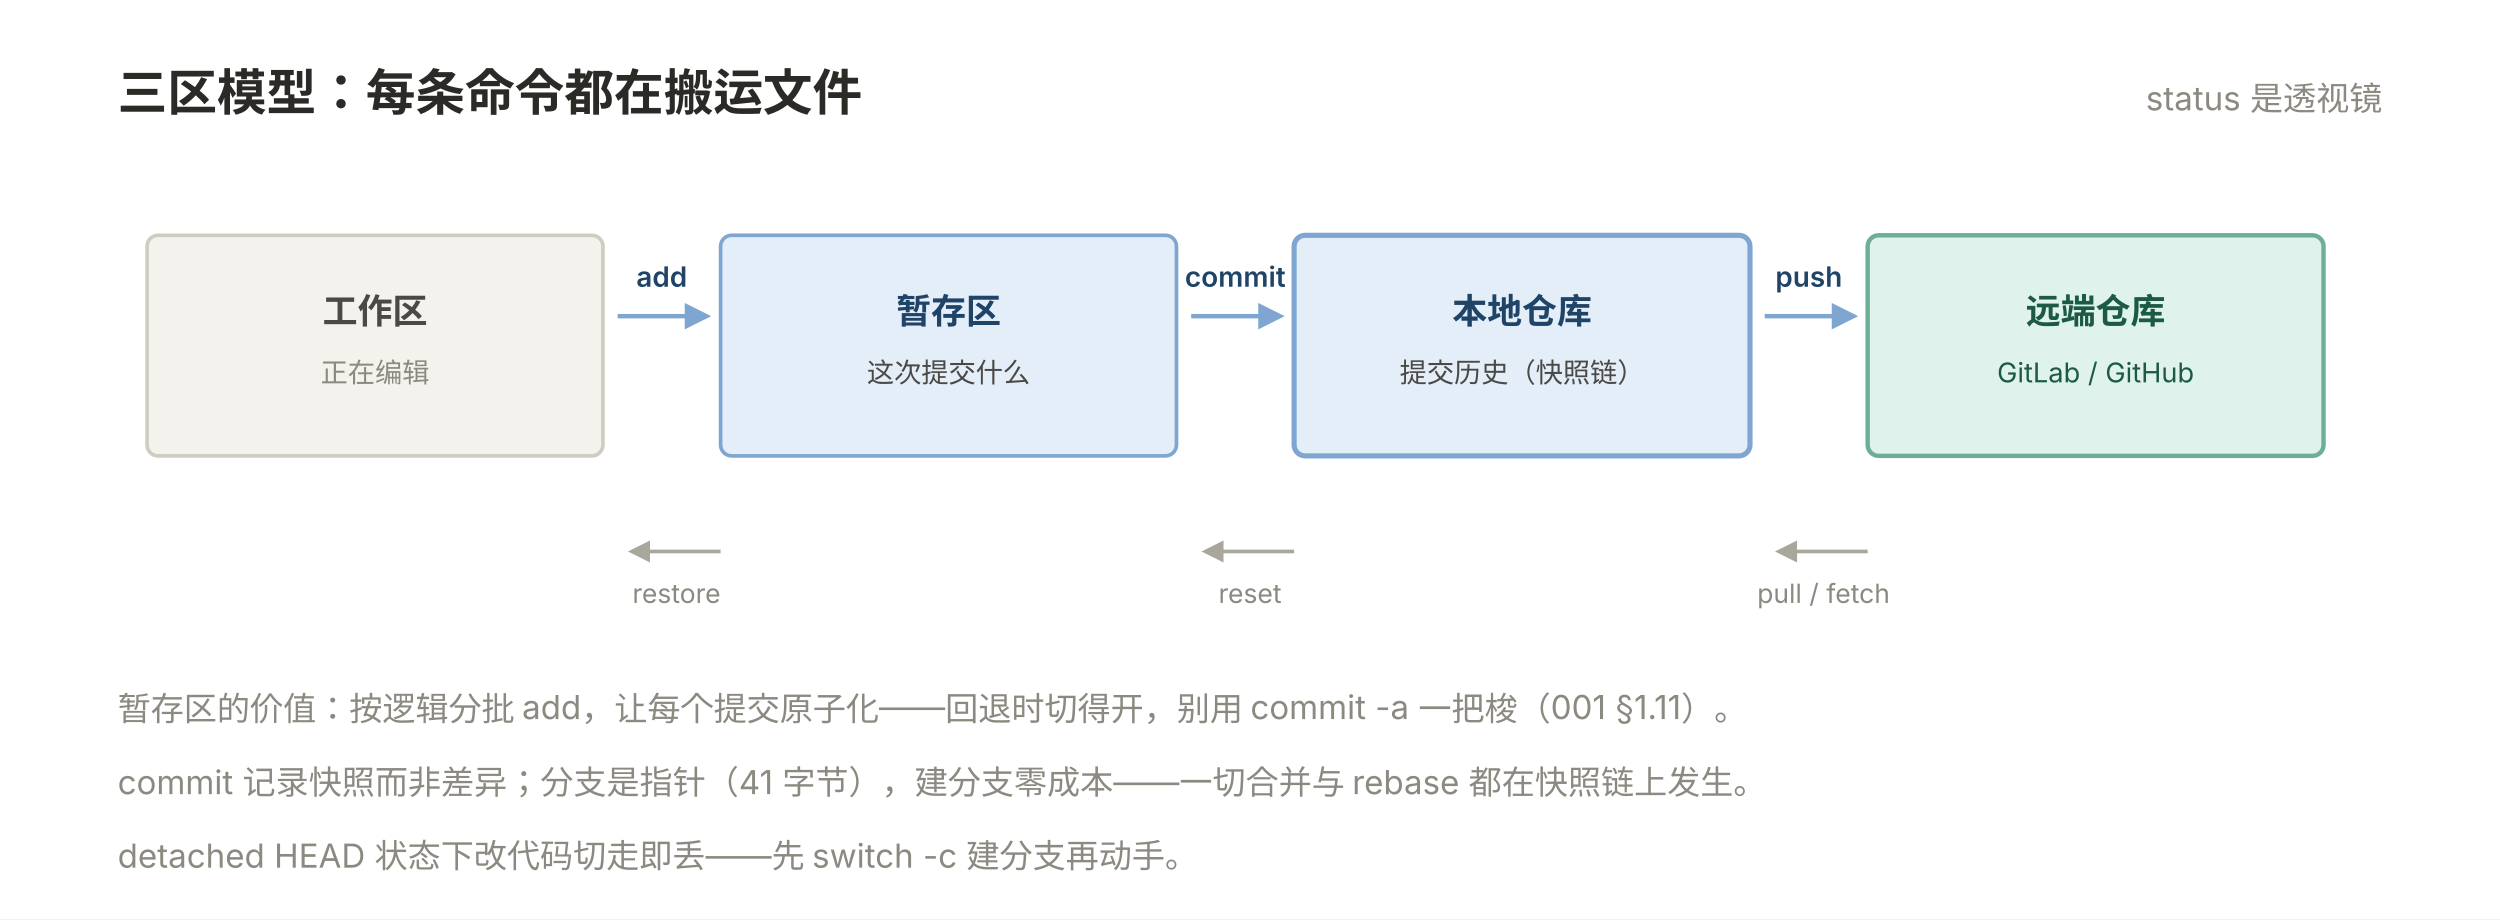
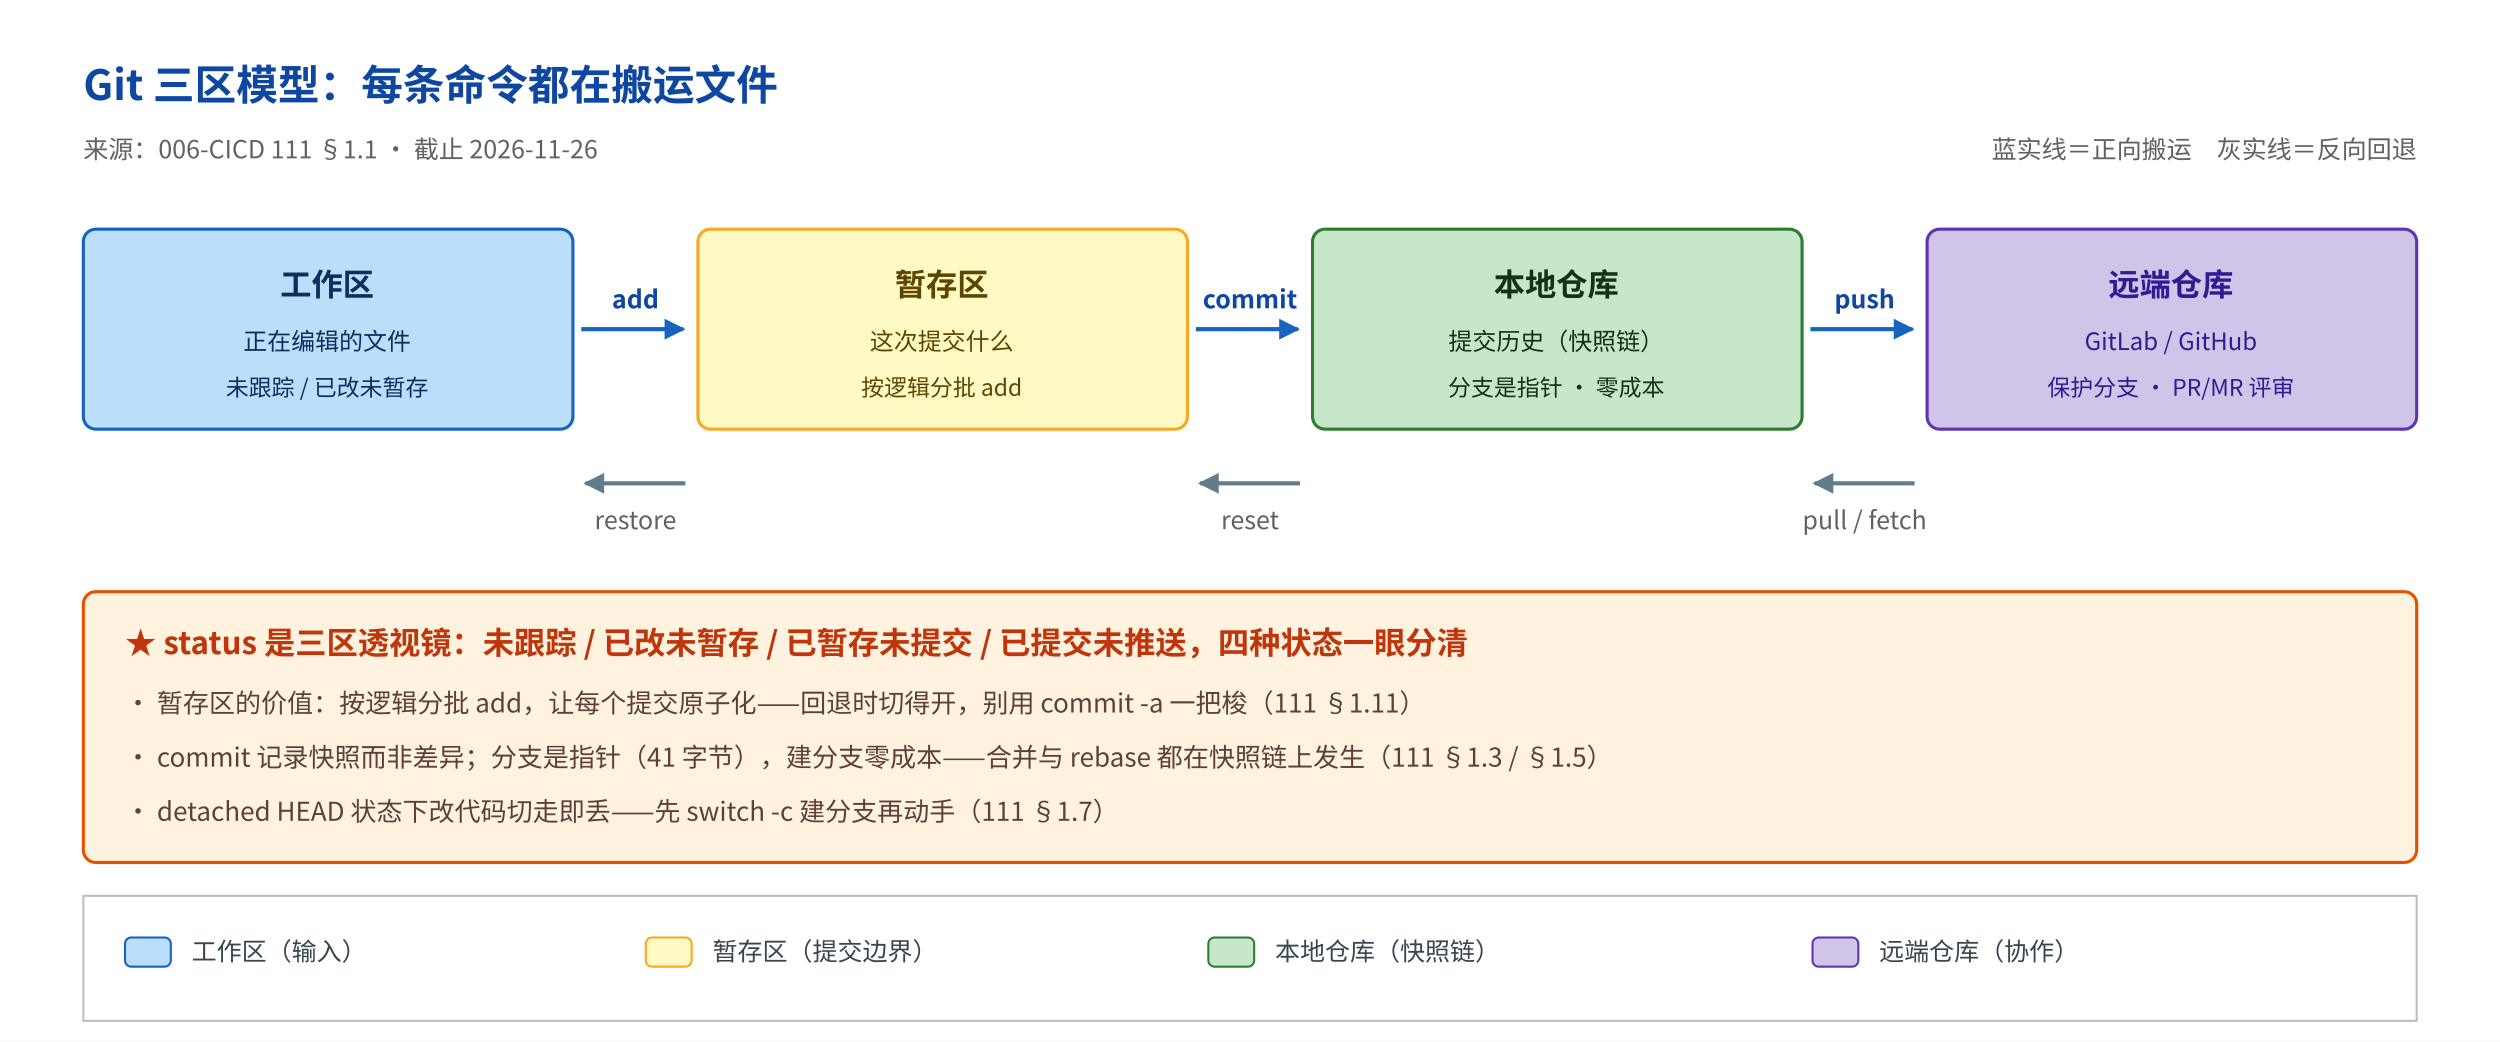
- <svg xmlns="http://www.w3.org/2000/svg" viewBox="0 0 1200 441.18" width="1200" height="441.18" font-family="-apple-system, 'Segoe UI', 'Microsoft YaHei', 'PingFang SC', sans-serif">
-   <g transform="scale(1.764706)">
-     <rect width="680" height="250" fill="#FFFFFF" />
-     <text x="32" y="30" font-size="13.5" font-weight="600" fill="#2B2A27">三区模型：每条命令都在搬运文件</text>
-     <text x="648" y="30" font-size="9" fill="#8C8980" text-anchor="end">status 是透视镜</text>
-     <defs>
-       <marker id="b1Blue" viewBox="0 0 10 10" refX="8" refY="5" markerWidth="6" markerHeight="6" orient="auto">
-         <path d="M0,0 L10,5 L0,10 z" fill="#7FA6D0" />
-       </marker>
-       <marker id="b1Gray" viewBox="0 0 10 10" refX="8" refY="5" markerWidth="6" markerHeight="6" orient="auto">
-         <path d="M0,0 L10,5 L0,10 z" fill="#A9A69C" />
-       </marker>
-     </defs>
-     <rect x="40" y="64" width="124" height="60" rx="3" fill="#F4F2EC" stroke="#CFCCC2" stroke-width="1" />
-     <text x="102" y="88" font-size="9.5" font-weight="600" fill="#4A4945" text-anchor="middle">工作区</text>
-     <text x="102" y="104" font-size="7.4" fill="#8C8980" text-anchor="middle">正在编辑</text>
-     <rect x="196" y="64" width="124" height="60" rx="3" fill="#E4EEF9" stroke="#7FA6D0" stroke-width="1" />
-     <text x="258" y="88" font-size="9.5" font-weight="600" fill="#1F4468" text-anchor="middle">暂存区</text>
-     <text x="258" y="104" font-size="7.4" fill="#4A4945" text-anchor="middle">这次提交什么</text>
-     <rect x="352" y="64" width="124" height="60" rx="3" fill="#E4EEF9" stroke="#7FA6D0" stroke-width="1.4" />
-     <text x="414" y="88" font-size="9.5" font-weight="600" fill="#1F4468" text-anchor="middle">本地仓库</text>
-     <text x="414" y="104" font-size="7.4" fill="#4A4945" text-anchor="middle">提交历史（快照链）</text>
-     <rect x="508" y="64" width="124" height="60" rx="3" fill="#DFF3EC" stroke="#6BAF95" stroke-width="1.2" />
-     <text x="570" y="88" font-size="9.5" font-weight="600" fill="#1D5A45" text-anchor="middle">远端仓库</text>
-     <text x="570" y="104" font-size="7.4" fill="#1D5A45" text-anchor="middle">GitLab / GitHub</text>
-     <line x1="168" y1="86" x2="192" y2="86" stroke="#7FA6D0" stroke-width="1.2" marker-end="url(#b1Blue)" />
-     <text x="180" y="78" font-size="7.6" font-weight="600" fill="#1F4468" text-anchor="middle">add</text>
-     <line x1="324" y1="86" x2="348" y2="86" stroke="#7FA6D0" stroke-width="1.2" marker-end="url(#b1Blue)" />
-     <text x="336" y="78" font-size="7.6" font-weight="600" fill="#1F4468" text-anchor="middle">commit</text>
-     <line x1="480" y1="86" x2="504" y2="86" stroke="#7FA6D0" stroke-width="1.2" marker-end="url(#b1Blue)" />
-     <text x="492" y="78" font-size="7.6" font-weight="600" fill="#1F4468" text-anchor="middle">push</text>
-     <line x1="196" y1="150" x2="172" y2="150" stroke="#A9A69C" stroke-width="1" marker-end="url(#b1Gray)" />
-     <text x="184" y="164" font-size="7.2" fill="#8C8980" text-anchor="middle">restore</text>
-     <line x1="352" y1="150" x2="328" y2="150" stroke="#A9A69C" stroke-width="1" marker-end="url(#b1Gray)" />
-     <text x="340" y="164" font-size="7.2" fill="#8C8980" text-anchor="middle">reset</text>
-     <line x1="508" y1="150" x2="484" y2="150" stroke="#A9A69C" stroke-width="1" marker-end="url(#b1Gray)" />
-     <text x="496" y="164" font-size="7.2" fill="#8C8980" text-anchor="middle">pull / fetch</text>
-     <text x="32" y="196" font-size="9" fill="#8C8980">暂存区的价值：按逻辑分批 add，让每个提交原子化——回退时切得开，别用 commit -a 一把梭（001 §1.11）。</text>
-     <text x="32" y="216" font-size="9" fill="#8C8980">commit 记录快照而非差异；分支是指针（41 字节），建分支零成本——一切合并与 rebase 都在快照链上发生。</text>
-     <text x="32" y="236" font-size="9" fill="#8C8980">detached HEAD 状态下改代码切走即丢——先 switch -c 建分支再动手。</text>
-   </g>
+ <svg xmlns="http://www.w3.org/2000/svg" viewBox="0 0 1200 500" font-family="'Microsoft YaHei','PingFang SC','Noto Sans CJK SC',sans-serif">
+   <rect x="0" y="0" width="1200" height="500" fill="#ffffff" />
+   <defs>
+     <marker id="arrowBlue" viewBox="0 0 10 10" refX="9" refY="5" markerWidth="10" markerHeight="10" markerUnits="userSpaceOnUse" orient="auto-start-reverse">
+       <path d="M 0 0 L 10 5 L 0 10 z" fill="#1565c0" />
+     </marker>
+     <marker id="arrow" viewBox="0 0 10 10" refX="9" refY="5" markerWidth="10" markerHeight="10" markerUnits="userSpaceOnUse" orient="auto-start-reverse">
+       <path d="M 0 0 L 10 5 L 0 10 z" fill="#607d8b" />
+     </marker>
+   </defs>
+   <text x="40" y="48" font-size="20" font-weight="bold" fill="#0d47a1">Git 三区模型：每条命令都在搬运文件</text>
+   <text x="40" y="76" font-size="12" fill="#616161">来源：006-CICD 111 §1.1 · 截止 2026-11-26</text>
+   <text x="1160" y="76" font-size="12" fill="#616161" text-anchor="end">蓝实线＝正向搬运　灰实线＝反向回退</text>
+   <rect x="40" y="110" width="235" height="96" rx="6" fill="#bbdefb" stroke="#1565c0" stroke-width="1.5" />
+   <text x="157" y="142" font-size="15" font-weight="bold" fill="#0d2f5c" text-anchor="middle">工作区</text>
+   <text x="157" y="168" font-size="11.5" fill="#0d2f5c" text-anchor="middle">正在编辑的文件</text>
+   <text x="157" y="190" font-size="11" fill="#0d2f5c" text-anchor="middle">未跟踪 / 已改未暂存</text>
+   <rect x="335" y="110" width="235" height="96" rx="6" fill="#fff9c4" stroke="#f9a825" stroke-width="1.5" />
+   <text x="452" y="142" font-size="15" font-weight="bold" fill="#5d4700" text-anchor="middle">暂存区</text>
+   <text x="452" y="168" font-size="11.5" fill="#5d4700" text-anchor="middle">这次提交什么</text>
+   <text x="452" y="190" font-size="11" fill="#5d4700" text-anchor="middle">按逻辑分批 add</text>
+   <rect x="630" y="110" width="235" height="96" rx="6" fill="#c8e6c9" stroke="#2e7d32" stroke-width="1.5" />
+   <text x="747" y="142" font-size="15" font-weight="bold" fill="#123314" text-anchor="middle">本地仓库</text>
+   <text x="747" y="168" font-size="11.5" fill="#123314" text-anchor="middle">提交历史（快照链）</text>
+   <text x="747" y="190" font-size="11" fill="#123314" text-anchor="middle">分支是指针 · 零成本</text>
+   <rect x="925" y="110" width="235" height="96" rx="6" fill="#d1c4e9" stroke="#5e35b1" stroke-width="1.5" />
+   <text x="1042" y="142" font-size="15" font-weight="bold" fill="#311b92" text-anchor="middle">远端仓库</text>
+   <text x="1042" y="168" font-size="11.5" fill="#311b92" text-anchor="middle">GitLab / GitHub</text>
+   <text x="1042" y="190" font-size="11" fill="#311b92" text-anchor="middle">保护分支 · PR/MR 评审</text>
+   <line x1="279" y1="158" x2="328" y2="158" stroke="#1565c0" stroke-width="2" marker-end="url(#arrowBlue)" />
+   <text x="305" y="148" font-size="12" font-weight="bold" fill="#0d47a1" text-anchor="middle">add</text>
+   <line x1="574" y1="158" x2="623" y2="158" stroke="#1565c0" stroke-width="2" marker-end="url(#arrowBlue)" />
+   <text x="600" y="148" font-size="12" font-weight="bold" fill="#0d47a1" text-anchor="middle">commit</text>
+   <line x1="869" y1="158" x2="918" y2="158" stroke="#1565c0" stroke-width="2" marker-end="url(#arrowBlue)" />
+   <text x="895" y="148" font-size="12" font-weight="bold" fill="#0d47a1" text-anchor="middle">push</text>
+   <line x1="329" y1="232" x2="281" y2="232" stroke="#607d8b" stroke-width="2" marker-end="url(#arrow)" />
+   <text x="305" y="254" font-size="12" fill="#616161" text-anchor="middle">restore</text>
+   <line x1="624" y1="232" x2="576" y2="232" stroke="#607d8b" stroke-width="2" marker-end="url(#arrow)" />
+   <text x="600" y="254" font-size="12" fill="#616161" text-anchor="middle">reset</text>
+   <line x1="919" y1="232" x2="871" y2="232" stroke="#607d8b" stroke-width="2" marker-end="url(#arrow)" />
+   <text x="895" y="254" font-size="12" fill="#616161" text-anchor="middle">pull / fetch</text>
+   <rect x="40" y="284" width="1120" height="130" rx="6" fill="#fff3e0" stroke="#e65100" stroke-width="1.5" />
+   <text x="60" y="314" font-size="15" font-weight="bold" fill="#bf360c">★ status 是三区透视镜：未跟踪 / 已改未暂存 / 已暂存未提交 / 已提交未推送，四种状态一眼分清</text>
+   <text x="60" y="342" font-size="12.5" fill="#5d4037">· 暂存区的价值：按逻辑分批 add，让每个提交原子化——回退时切得开，别用 commit -a 一把梭（111 §1.11）</text>
+   <text x="60" y="368" font-size="12.5" fill="#5d4037">· commit 记录快照而非差异；分支是指针（41 字节），建分支零成本——合并与 rebase 都在快照链上发生（111 §1.3 / §1.5）</text>
+   <text x="60" y="394" font-size="12.5" fill="#5d4037">· detached HEAD 状态下改代码切走即丢——先 switch -c 建分支再动手（111 §1.7）</text>
+   <rect x="40" y="430" width="1120" height="60" fill="#ffffff" stroke="#bdbdbd" stroke-width="1" />
+   <rect x="60" y="450" width="22" height="14" rx="3" fill="#bbdefb" stroke="#1565c0" stroke-width="1" />
+   <text x="92" y="461" font-size="12" fill="#37474f">工作区（输入）</text>
+   <rect x="310" y="450" width="22" height="14" rx="3" fill="#fff9c4" stroke="#f9a825" stroke-width="1" />
+   <text x="342" y="461" font-size="12" fill="#37474f">暂存区（提交边界）</text>
+   <rect x="580" y="450" width="22" height="14" rx="3" fill="#c8e6c9" stroke="#2e7d32" stroke-width="1" />
+   <text x="612" y="461" font-size="12" fill="#37474f">本地仓库（快照链）</text>
+   <rect x="870" y="450" width="22" height="14" rx="3" fill="#d1c4e9" stroke="#5e35b1" stroke-width="1" />
+   <text x="902" y="461" font-size="12" fill="#37474f">远端仓库（协作）</text>
</svg>
